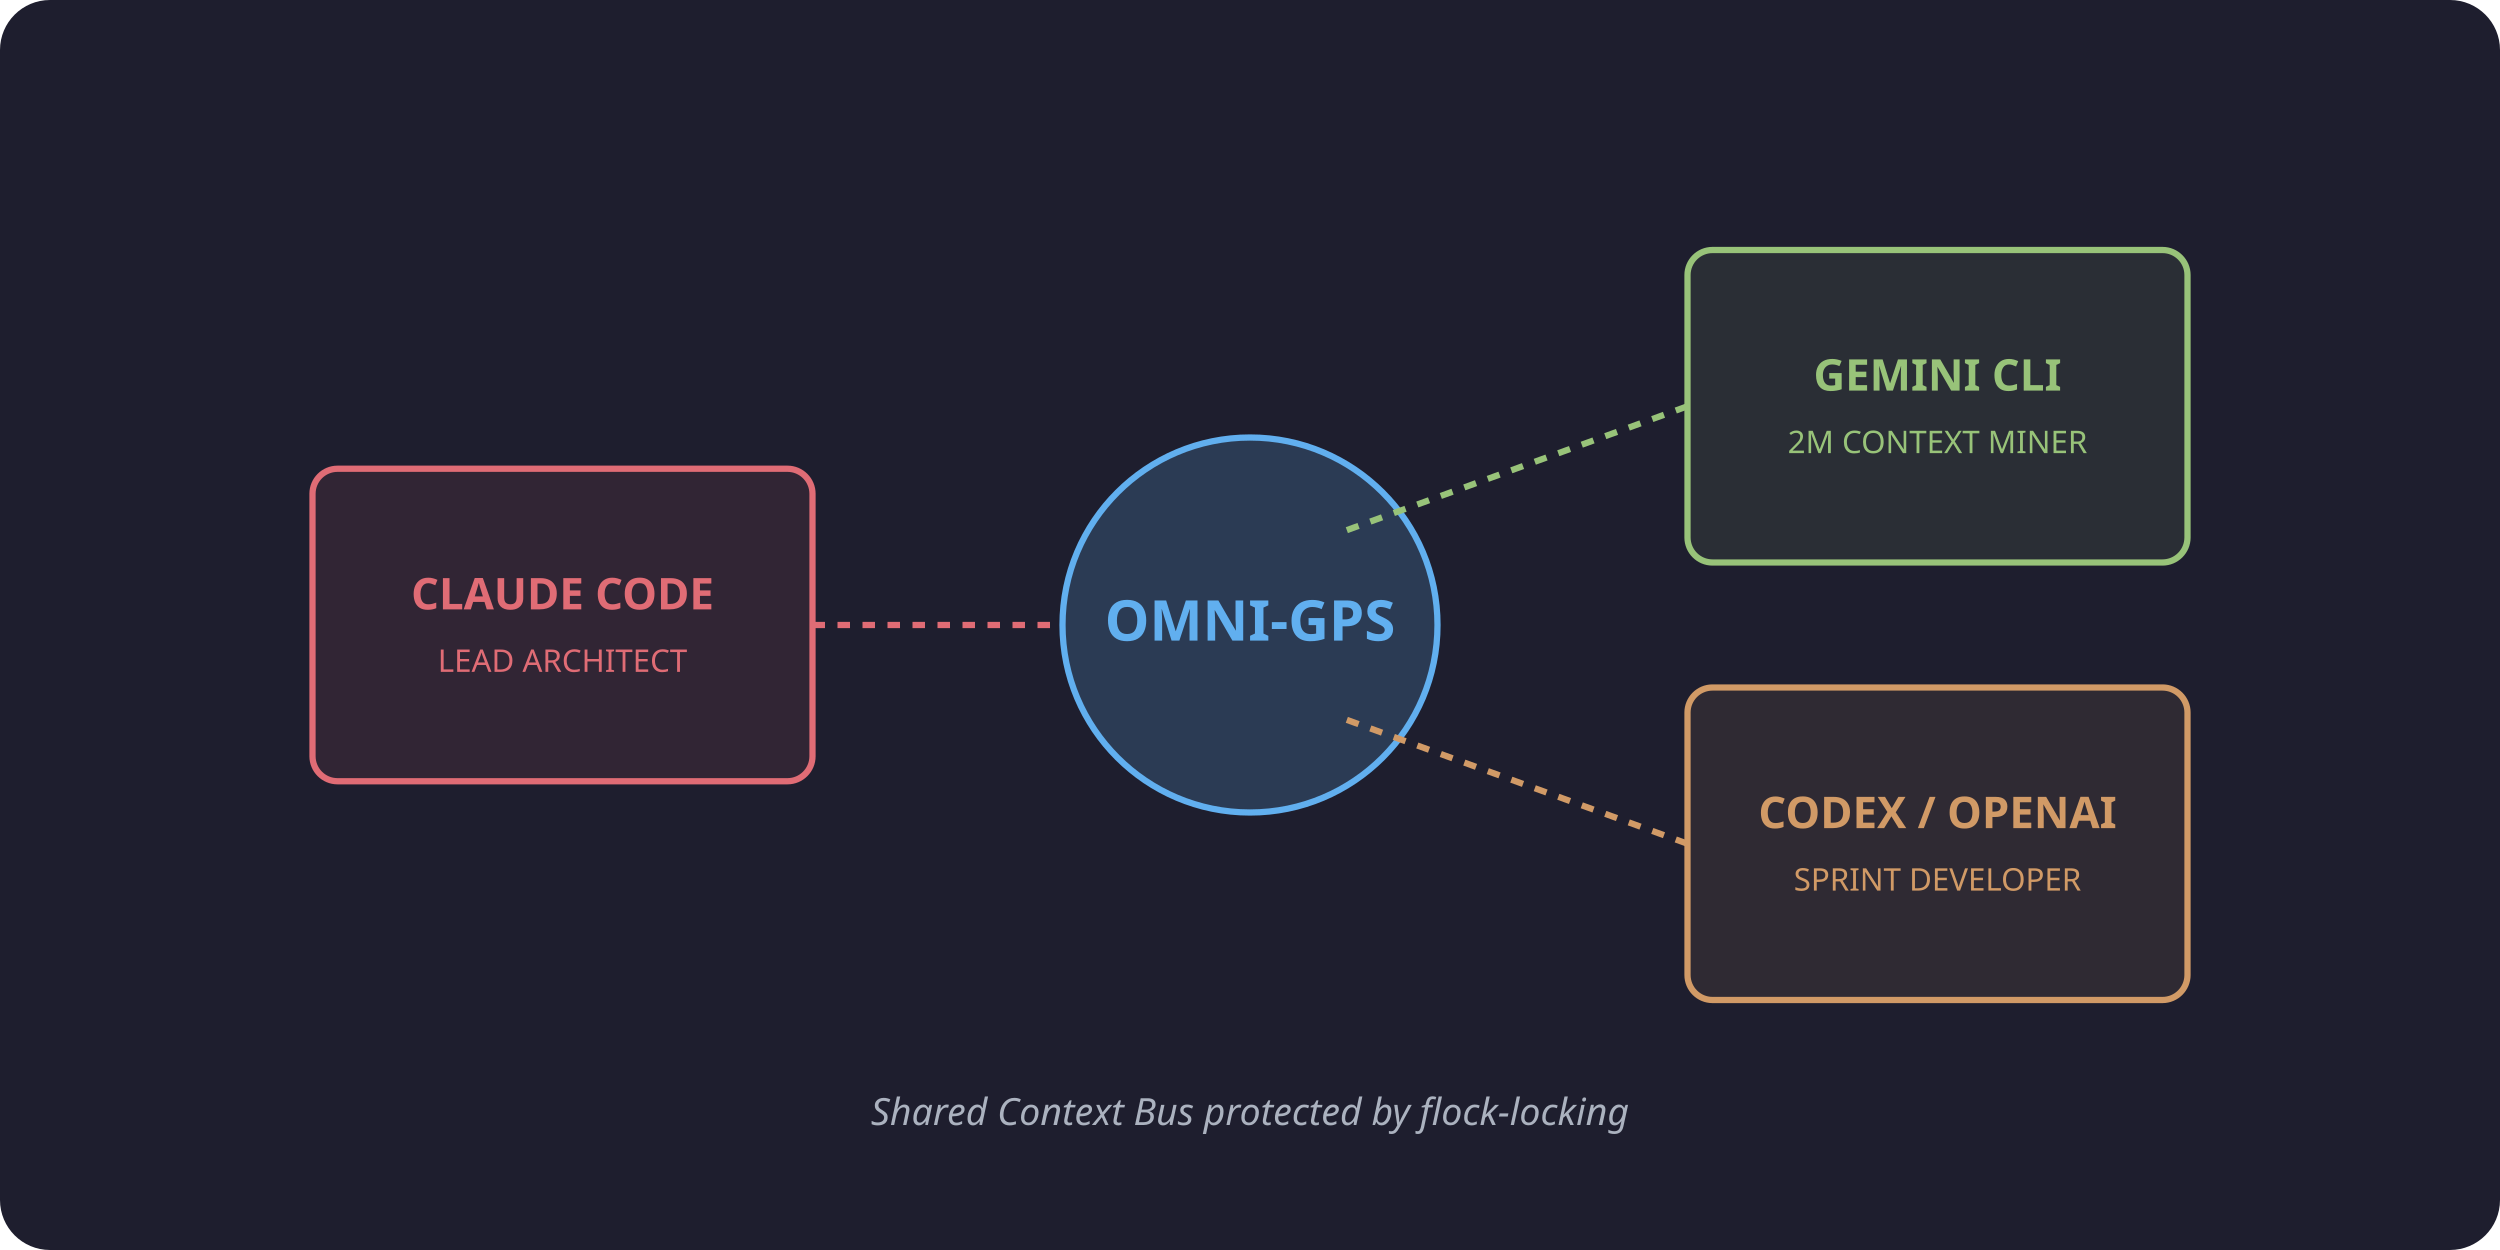
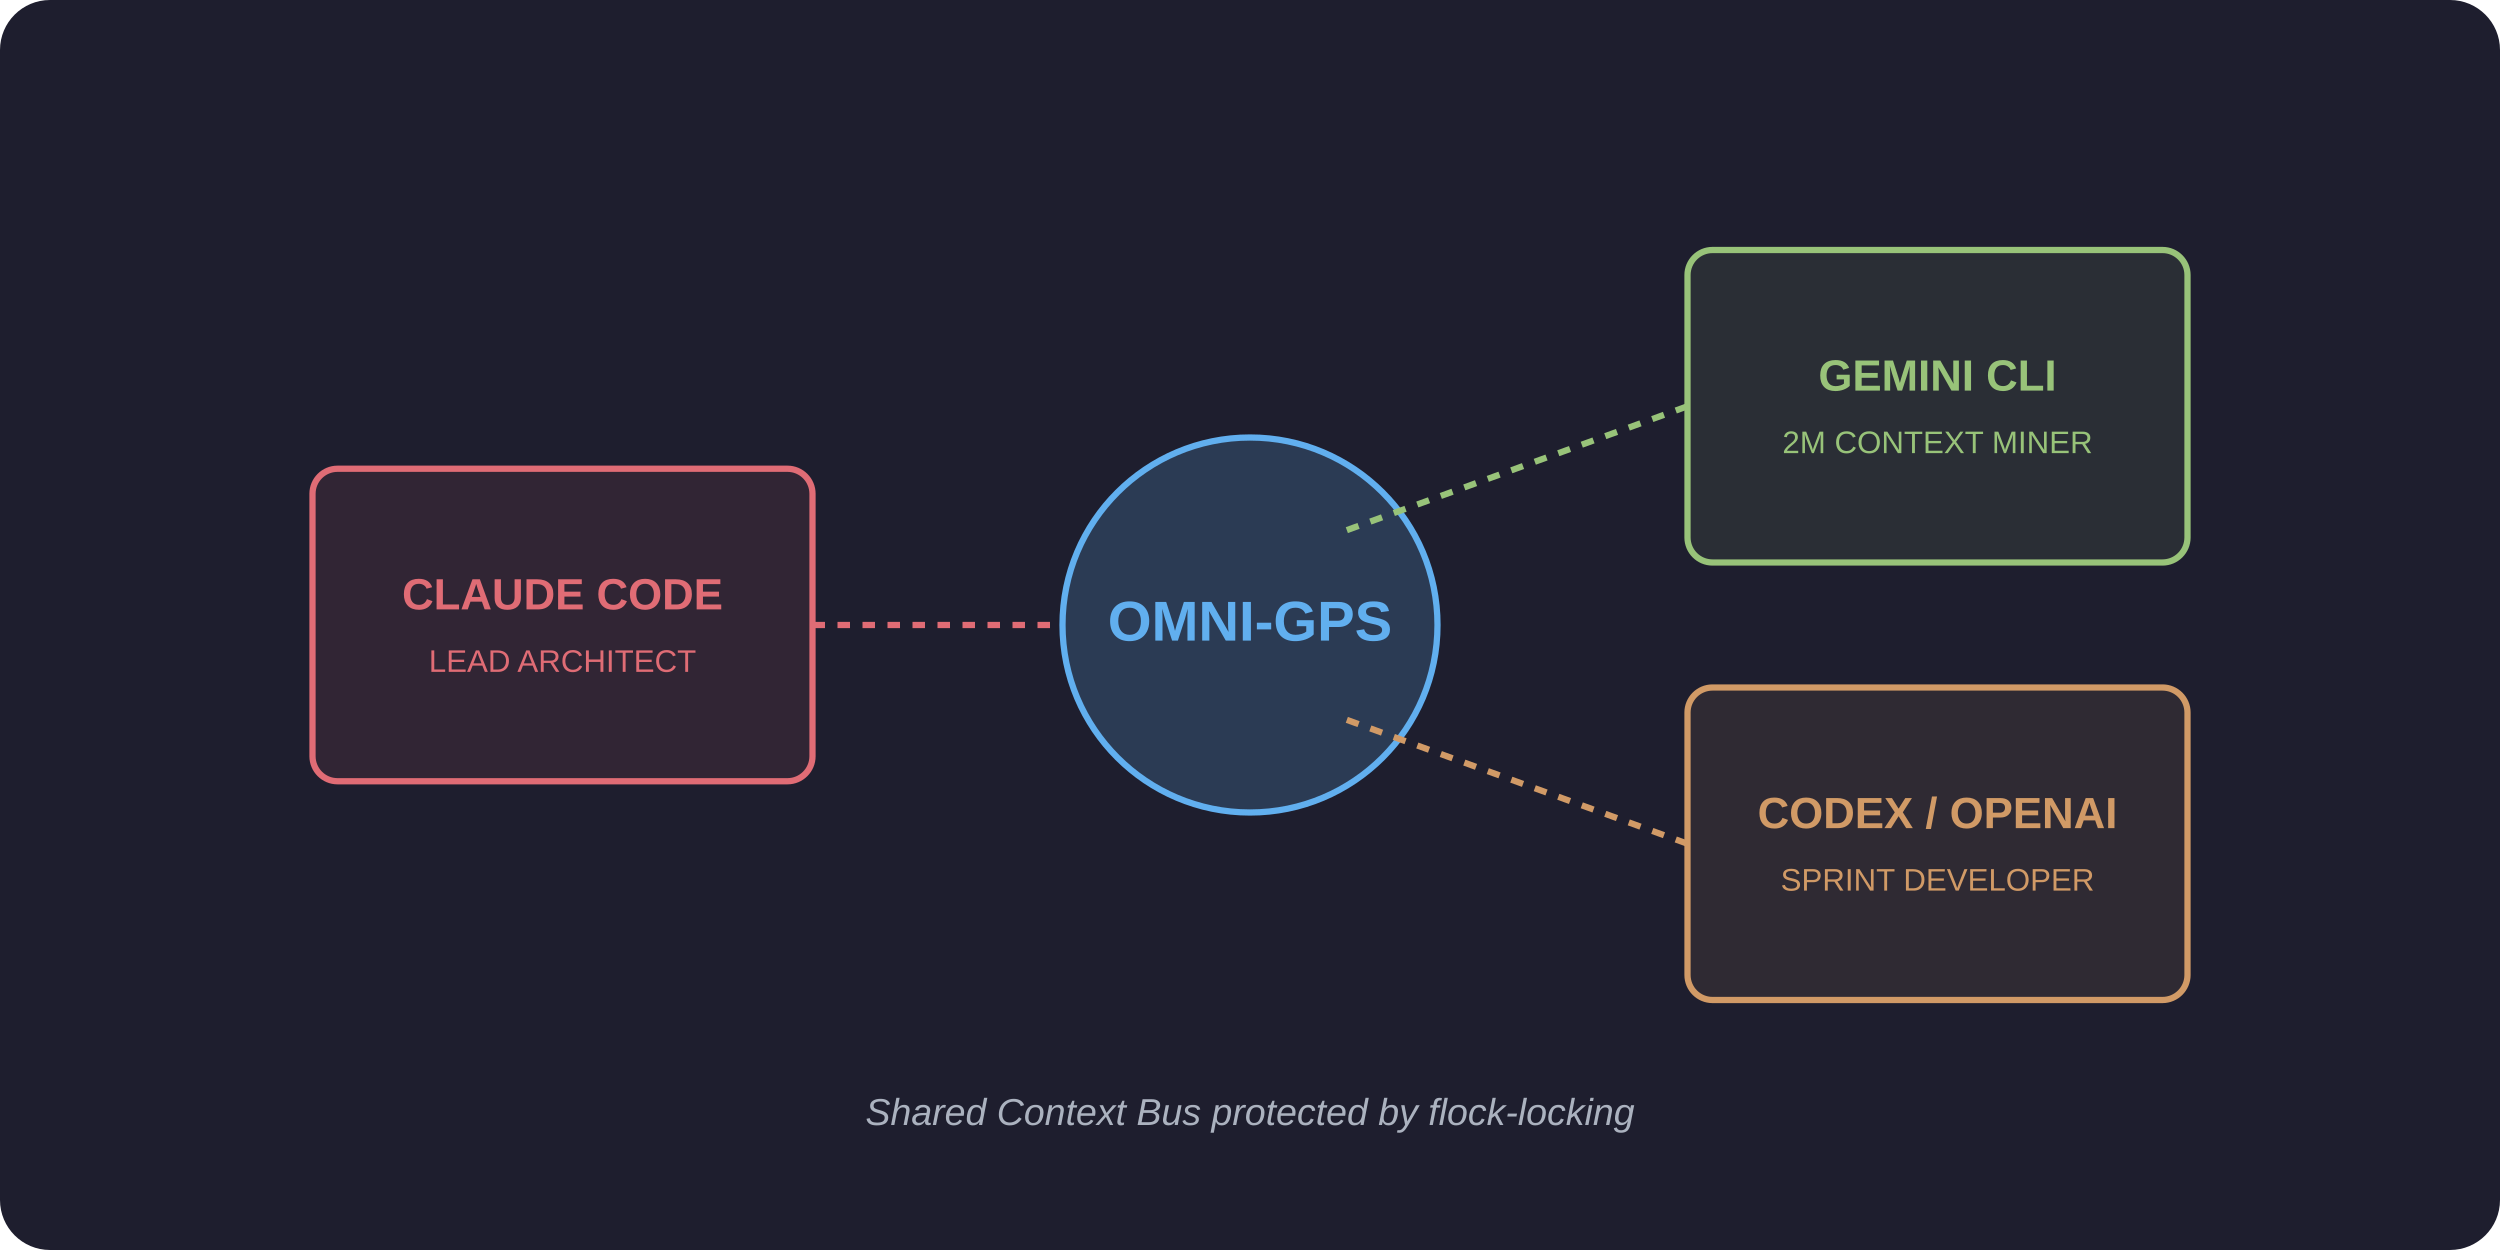
<svg xmlns="http://www.w3.org/2000/svg" width="800" height="400" viewBox="0 0 800 400" fill="none">
  <rect width="800" height="400" rx="16" fill="#1e1e2e" />
  <circle cx="400" cy="200" r="60" fill="#61afef" fill-opacity="0.2" stroke="#61afef" stroke-width="2" />
-   <text x="400" y="205" font-family="Montserrat, sans-serif" font-size="18" fill="#61afef" text-anchor="middle" font-weight="bold">OMNI-GPS</text>
+   <text x="400" y="205" font-family="Arial, sans-serif" font-size="18" fill="#61afef" text-anchor="middle" font-weight="bold">OMNI-GPS</text>
  <g>
    <rect x="100" y="150" width="160" height="100" rx="8" stroke="#e06c75" stroke-width="2" fill="#e06c75" fill-opacity="0.1" />
-     <text x="180" y="195" font-family="Montserrat, sans-serif" font-size="14" fill="#e06c75" text-anchor="middle" font-weight="bold">CLAUDE CODE</text>
-     <text x="180" y="215" font-family="Montserrat, sans-serif" font-size="10" fill="#e06c75" text-anchor="middle">LEAD ARCHITECT</text>
+     <text x="180" y="195" font-family="Arial, sans-serif" font-size="14" fill="#e06c75" text-anchor="middle" font-weight="bold">CLAUDE CODE</text>
+     <text x="180" y="215" font-family="Arial, sans-serif" font-size="10" fill="#e06c75" text-anchor="middle">LEAD ARCHITECT</text>
    <path d="M260 200 L340 200" stroke="#e06c75" stroke-width="2" stroke-dasharray="4 4" />
  </g>
  <g>
    <rect x="540" y="80" width="160" height="100" rx="8" stroke="#98c379" stroke-width="2" fill="#98c379" fill-opacity="0.1" />
-     <text x="620" y="125" font-family="Montserrat, sans-serif" font-size="14" fill="#98c379" text-anchor="middle" font-weight="bold">GEMINI CLI</text>
-     <text x="620" y="145" font-family="Montserrat, sans-serif" font-size="10" fill="#98c379" text-anchor="middle">2M CONTEXT MINER</text>
+     <text x="620" y="125" font-family="Arial, sans-serif" font-size="14" fill="#98c379" text-anchor="middle" font-weight="bold">GEMINI CLI</text>
+     <text x="620" y="145" font-family="Arial, sans-serif" font-size="10" fill="#98c379" text-anchor="middle">2M CONTEXT MINER</text>
    <path d="M540 130 L430 170" stroke="#98c379" stroke-width="2" stroke-dasharray="4 4" />
  </g>
  <g>
    <rect x="540" y="220" width="160" height="100" rx="8" stroke="#d19a66" stroke-width="2" fill="#d19a66" fill-opacity="0.1" />
-     <text x="620" y="265" font-family="Montserrat, sans-serif" font-size="14" fill="#d19a66" text-anchor="middle" font-weight="bold">CODEX / OPENAI</text>
-     <text x="620" y="285" font-family="Montserrat, sans-serif" font-size="10" fill="#d19a66" text-anchor="middle">SPRINT DEVELOPER</text>
+     <text x="620" y="265" font-family="Arial, sans-serif" font-size="14" fill="#d19a66" text-anchor="middle" font-weight="bold">CODEX / OPENAI</text>
+     <text x="620" y="285" font-family="Arial, sans-serif" font-size="10" fill="#d19a66" text-anchor="middle">SPRINT DEVELOPER</text>
    <path d="M540 270 L430 230" stroke="#d19a66" stroke-width="2" stroke-dasharray="4 4" />
  </g>
-   <text x="400" y="360" font-family="Montserrat, sans-serif" font-size="12" fill="#abb2bf" text-anchor="middle" font-style="italic">Shared Context Bus protected by flock-locking</text>
+   <text x="400" y="360" font-family="Arial, sans-serif" font-size="12" fill="#abb2bf" text-anchor="middle" font-style="italic">Shared Context Bus protected by flock-locking</text>
</svg>
